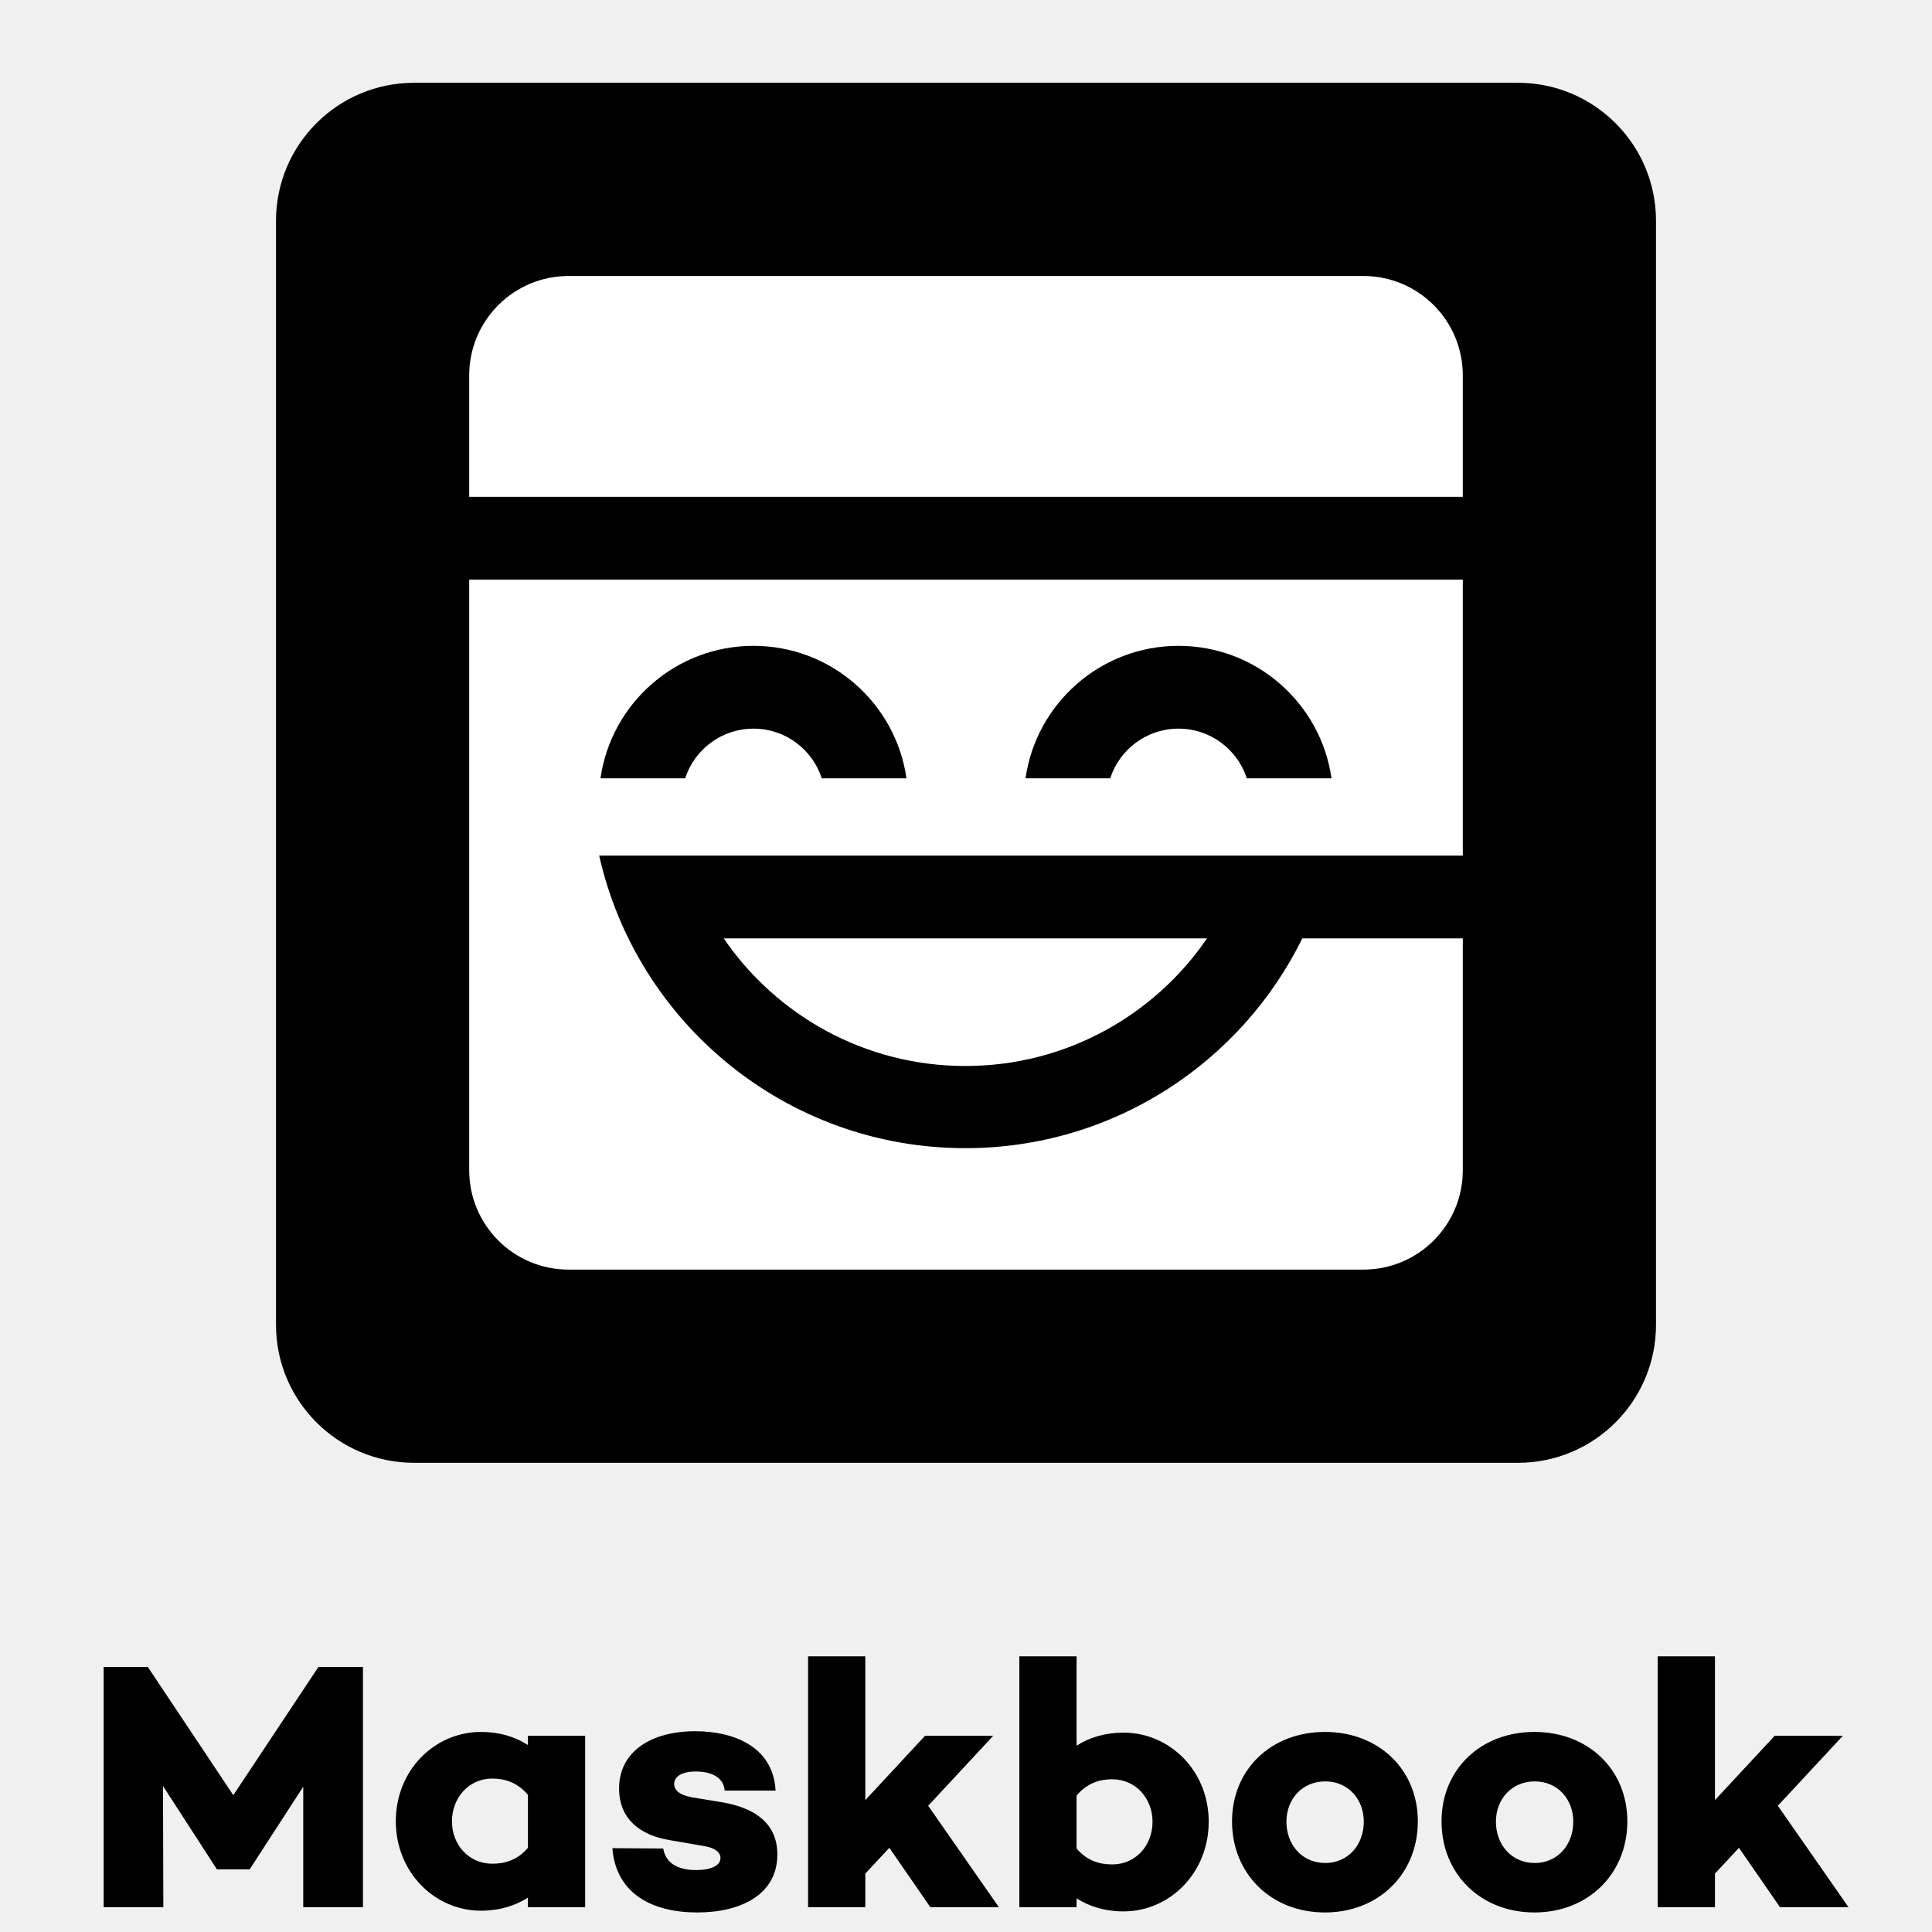
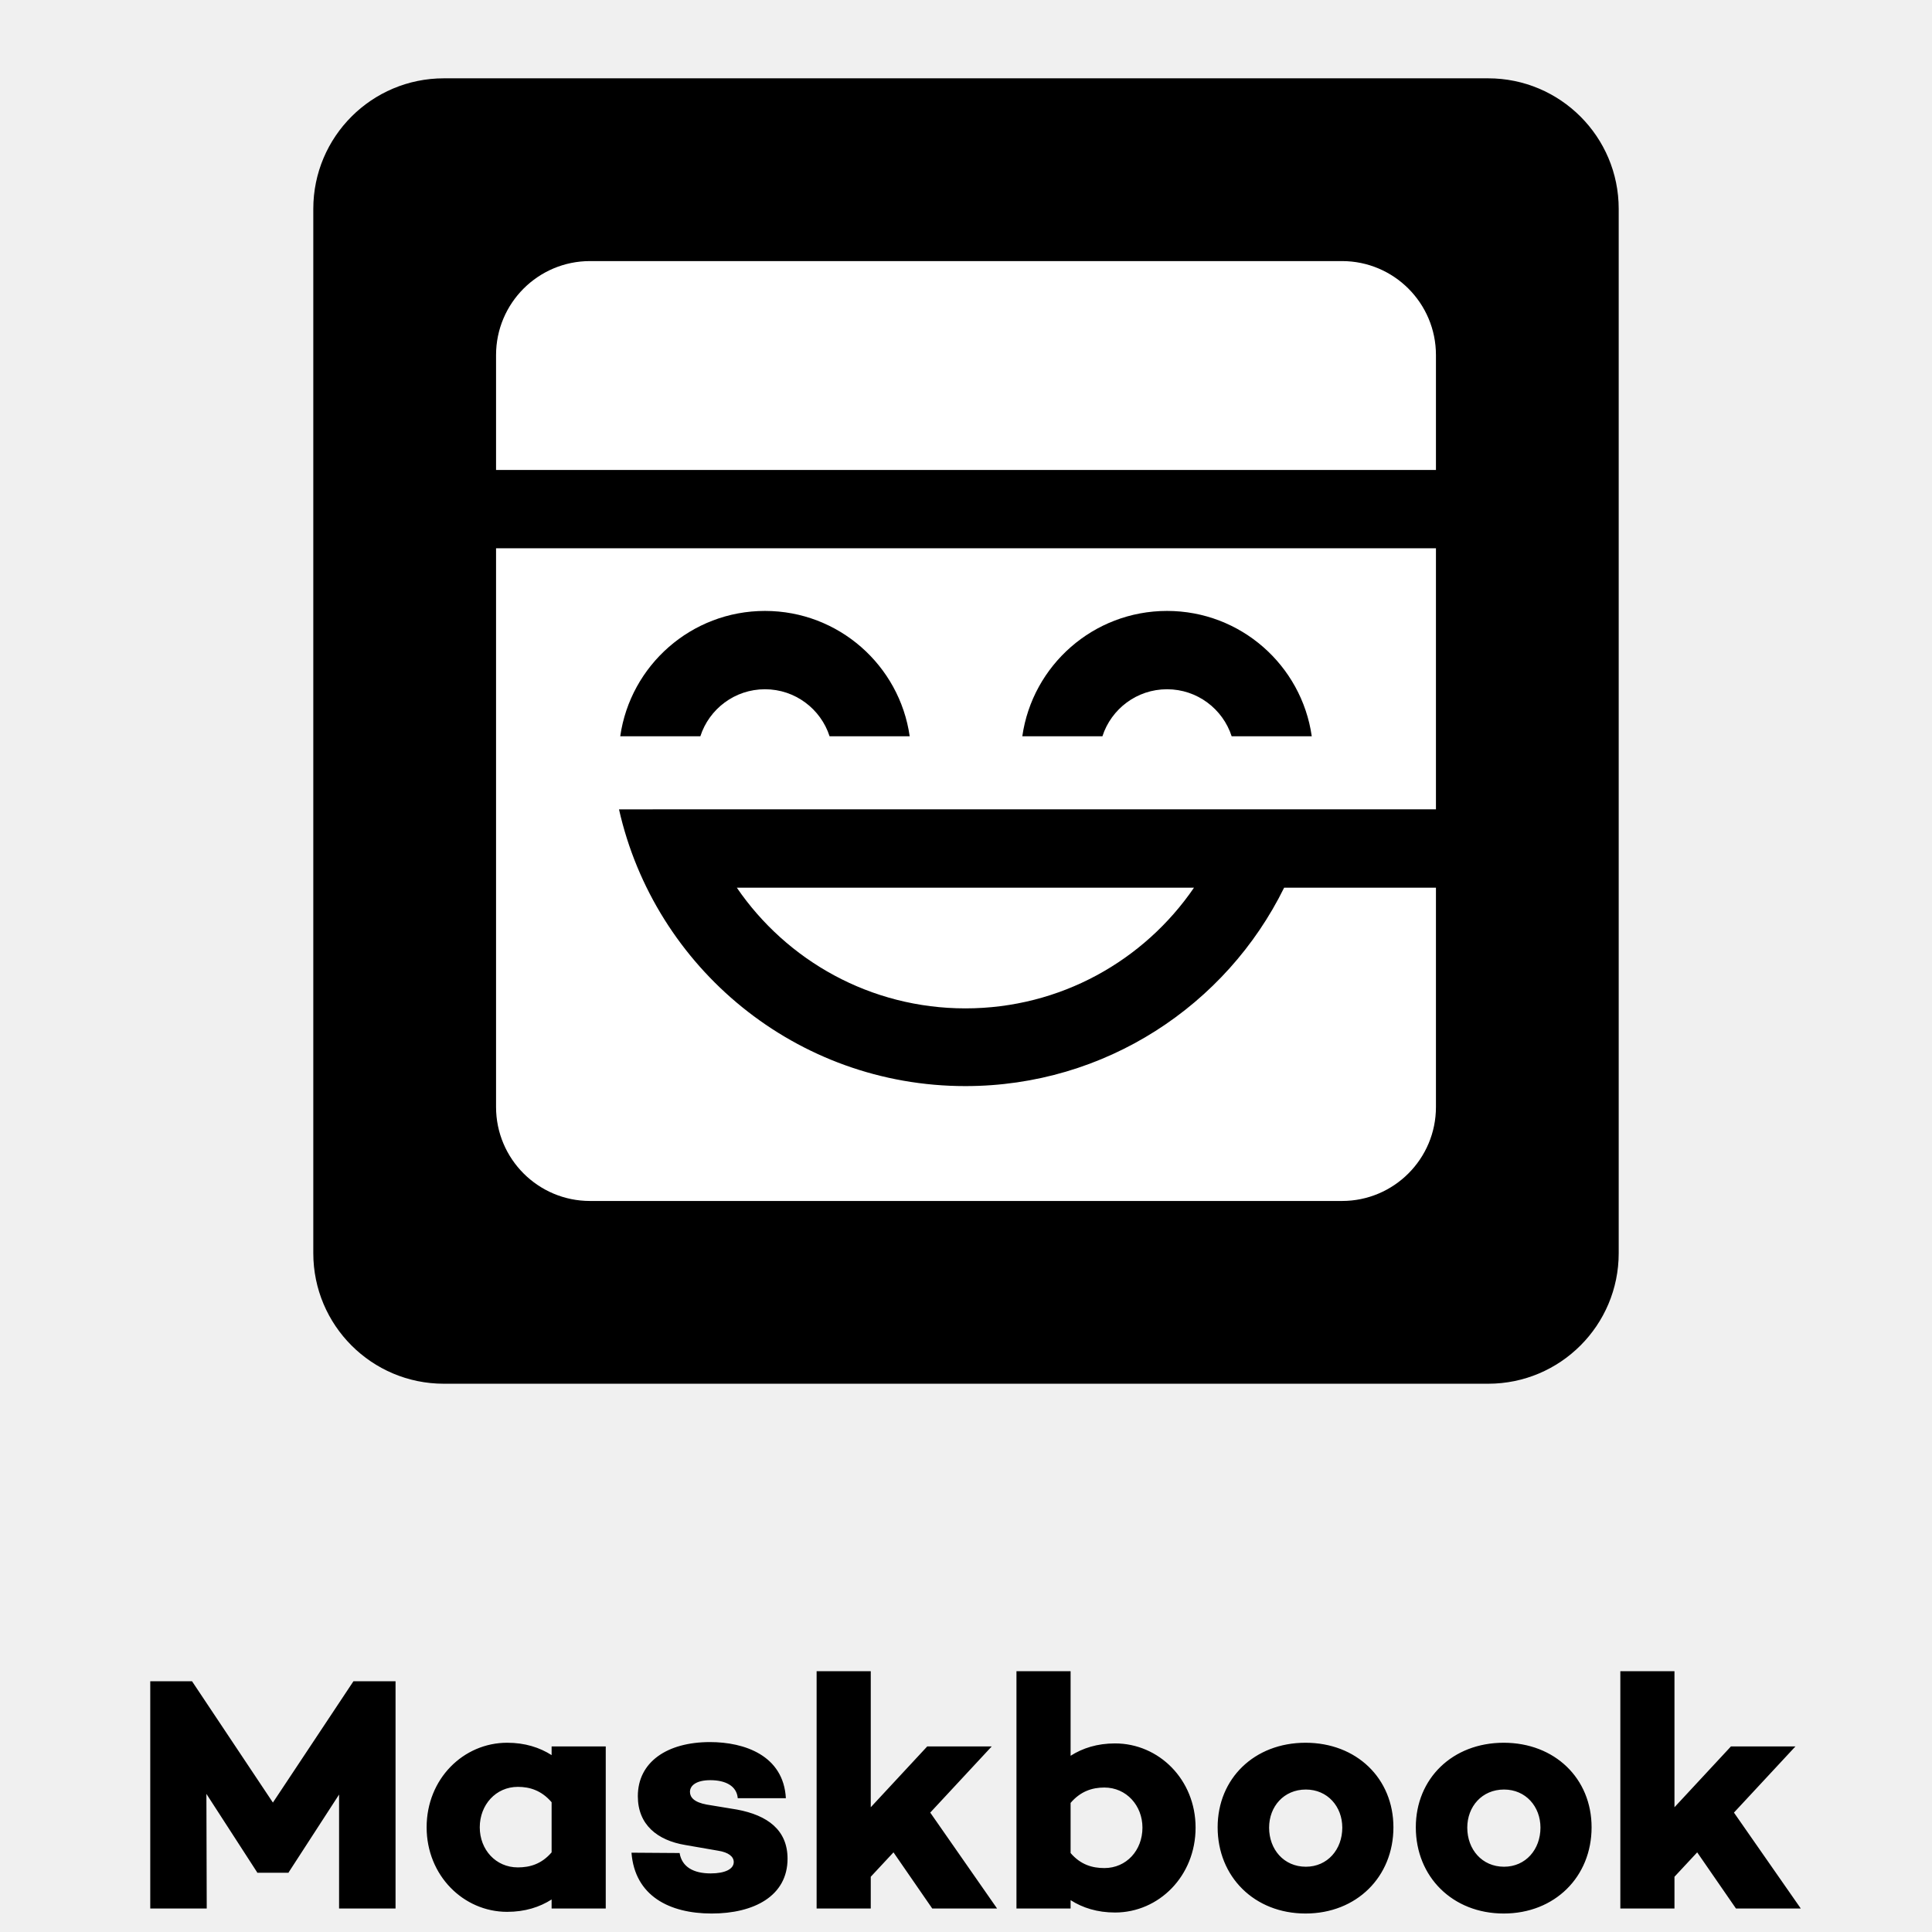
- <svg xmlns="http://www.w3.org/2000/svg" xmlns:xlink="http://www.w3.org/1999/xlink" width="700px" height="700px" viewBox="0 0 700 700" version="1.1">
+ <svg xmlns="http://www.w3.org/2000/svg" xmlns:xlink="http://www.w3.org/1999/xlink" width="740px" height="740px" viewBox="0 0 740 740" version="1.1">
  <defs>
    <path d="M430,180 L430,280 L130,280 L130,280.001 L117.093,280.001 C130.754,340.677 184.97,386 249.773,386 C303.347,386 349.686,355.022 371.855,310.002 L371.855,310.002 L430,310.001 L430,394 C430,413.882 413.882,430 394,430 L106,430 C86.118,430 70,413.882 70,394 L70,180 L430,180 Z M337.326,310.002 C318.235,337.914 286.143,356.232 249.773,356.232 C213.402,356.232 181.31,337.914 162.219,310.002 L162.219,310.002 Z M173,204 C144.788,204 121.449,224.862 117.567,252 L117.567,252 L148.254,252.001 C151.628,241.555 161.432,234 173,234 C184.568,234 194.372,241.555 197.746,252.001 L197.746,252.001 L228.433,252 C224.551,224.862 201.212,204 173,204 Z M327,204 C298.788,204 275.449,224.862 271.567,252 L271.567,252 L302.254,252.001 C305.628,241.555 315.432,234 327,234 C338.568,234 348.372,241.555 351.746,252.001 L351.746,252.001 L382.433,252 C378.551,224.862 355.212,204 327,204 Z M394,70 C413.882,70 430,86.118 430,106 L430,150 L70,150 L70,106 C70,86.118 86.118,70 106,70 L394,70 Z" id="path-1" />
  </defs>
  <g id="MB--Logo--CombV-Squircle--Black" stroke="none" stroke-width="1" fill="none" fill-rule="evenodd">
-     <path d="M131.504,603.96 L131.504,691 L109.872,691 L109.872,647.352 L90.544,677.176 L90.544,677.304 L78.512,677.304 L78.512,677.176 L59.056,647.096 L59.184,691 L37.552,691 L37.552,603.96 L53.552,603.96 L84.528,650.424 L115.376,603.96 L131.504,603.96 Z M212.016,628.92 L212.016,691 L191.28,691 L191.28,687.544 C186.672,690.488 181.04,692.28 174.256,692.28 C157.488,692.28 143.408,678.328 143.408,659.896 C143.408,641.336 157.488,627.512 174.256,627.512 C181.04,627.512 186.672,629.304 191.28,632.248 L191.28,628.92 L212.016,628.92 Z M178.352,675.256 C182.96,675.256 187.44,673.976 191.28,669.496 L191.28,650.296 C187.44,645.816 182.96,644.408 178.352,644.408 C169.904,644.408 163.76,651.32 163.76,659.896 C163.76,668.472 169.904,675.256 178.352,675.256 Z M221.872,669.624 L240.304,669.752 C241.2,675.128 245.68,677.56 252.208,677.56 C257.712,677.56 261.04,675.896 261.04,673.208 C261.04,671.16 259.12,669.496 255.024,668.856 L242.48,666.68 C231.728,664.888 224.304,658.872 224.304,647.992 C224.304,634.936 235.44,627.256 251.952,627.256 C265.136,627.256 280.112,632.376 281.008,648.76 L262.576,648.76 C262.192,644.024 257.84,641.848 252.08,641.848 C246.704,641.848 244.272,643.896 244.272,646.328 C244.272,648.376 245.808,650.296 250.672,651.192 L262.32,653.112 C273.968,655.288 281.648,660.92 281.648,671.928 C281.648,686.264 268.72,692.92 252.592,692.92 C236.336,692.92 223.152,686.136 221.872,669.624 Z M322.224,669.496 L313.52,678.84 L313.52,691 L292.784,691 L292.784,600.12 L313.52,600.12 L313.52,652.216 L335.152,628.92 L359.856,628.92 L336.304,654.264 L361.904,691 L337.072,691 L322.224,669.496 Z M407.088,627.768 C423.856,627.768 437.936,641.592 437.936,660.024 C437.936,678.584 423.856,692.536 407.088,692.536 C400.304,692.536 394.672,690.744 390.064,687.8 L390.064,691 L369.328,691 L369.328,600.12 L390.064,600.12 L390.064,632.504 C394.672,629.56 400.304,627.768 407.088,627.768 Z M402.992,675.512 C411.44,675.512 417.584,668.728 417.584,660.024 C417.584,651.576 411.44,644.664 402.992,644.664 C398.384,644.664 393.904,646.072 390.064,650.552 L390.064,669.752 C393.904,674.232 398.384,675.512 402.992,675.512 Z M480.048,627.512 C499.632,627.512 513.712,641.208 513.712,659.896 C513.712,678.84 499.632,692.92 480.048,692.92 C460.464,692.92 446.384,678.84 446.384,659.896 C446.384,641.208 460.464,627.512 480.048,627.512 Z M480.176,675 C488.496,675 494.128,668.344 494.128,660.024 C494.128,651.96 488.496,645.432 480.176,645.432 C471.728,645.432 466.096,651.96 466.096,660.024 C466.096,668.344 471.728,675 480.176,675 Z M555.952,627.512 C575.536,627.512 589.616,641.208 589.616,659.896 C589.616,678.84 575.536,692.92 555.952,692.92 C536.368,692.92 522.288,678.84 522.288,659.896 C522.288,641.208 536.368,627.512 555.952,627.512 Z M556.08,675 C564.4,675 570.032,668.344 570.032,660.024 C570.032,651.96 564.4,645.432 556.08,645.432 C547.632,645.432 542,651.96 542,660.024 C542,668.344 547.632,675 556.08,675 Z M630.064,669.496 L621.36,678.84 L621.36,691 L600.624,691 L600.624,600.12 L621.36,600.12 L621.36,652.216 L642.992,628.92 L667.696,628.92 L644.144,654.264 L669.744,691 L644.912,691 L630.064,669.496 Z" id="Maskbook" fill="#000000" fill-rule="nonzero" />
-     <g id="Group" transform="translate(100, 30)">
+     <path d="M151.504,643.96 L151.504,731 L129.872,731 L129.872,687.352 L110.544,717.176 L110.544,717.304 L98.512,717.304 L98.512,717.176 L79.056,687.096 L79.184,731 L57.552,731 L57.552,643.96 L73.552,643.96 L104.528,690.424 L135.376,643.96 L151.504,643.96 Z M232.016,668.92 L232.016,731 L211.28,731 L211.28,727.544 C206.672,730.488 201.04,732.28 194.256,732.28 C177.488,732.28 163.408,718.328 163.408,699.896 C163.408,681.336 177.488,667.512 194.256,667.512 C201.04,667.512 206.672,669.304 211.28,672.248 L211.28,668.92 L232.016,668.92 Z M198.352,715.256 C202.96,715.256 207.44,713.976 211.28,709.496 L211.28,690.296 C207.44,685.816 202.96,684.408 198.352,684.408 C189.904,684.408 183.76,691.32 183.76,699.896 C183.76,708.472 189.904,715.256 198.352,715.256 Z M241.872,709.624 L260.304,709.752 C261.2,715.128 265.68,717.56 272.208,717.56 C277.712,717.56 281.04,715.896 281.04,713.208 C281.04,711.16 279.12,709.496 275.024,708.856 L262.48,706.68 C251.728,704.888 244.304,698.872 244.304,687.992 C244.304,674.936 255.44,667.256 271.952,667.256 C285.136,667.256 300.112,672.376 301.008,688.76 L282.576,688.76 C282.192,684.024 277.84,681.848 272.08,681.848 C266.704,681.848 264.272,683.896 264.272,686.328 C264.272,688.376 265.808,690.296 270.672,691.192 L282.32,693.112 C293.968,695.288 301.648,700.92 301.648,711.928 C301.648,726.264 288.72,732.92 272.592,732.92 C256.336,732.92 243.152,726.136 241.872,709.624 Z M342.224,709.496 L333.52,718.84 L333.52,731 L312.784,731 L312.784,640.12 L333.52,640.12 L333.52,692.216 L355.152,668.92 L379.856,668.92 L356.304,694.264 L381.904,731 L357.072,731 L342.224,709.496 Z M427.088,667.768 C443.856,667.768 457.936,681.592 457.936,700.024 C457.936,718.584 443.856,732.536 427.088,732.536 C420.304,732.536 414.672,730.744 410.064,727.8 L410.064,731 L389.328,731 L389.328,640.12 L410.064,640.12 L410.064,672.504 C414.672,669.56 420.304,667.768 427.088,667.768 Z M422.992,715.512 C431.44,715.512 437.584,708.728 437.584,700.024 C437.584,691.576 431.44,684.664 422.992,684.664 C418.384,684.664 413.904,686.072 410.064,690.552 L410.064,709.752 C413.904,714.232 418.384,715.512 422.992,715.512 Z M500.048,667.512 C519.632,667.512 533.712,681.208 533.712,699.896 C533.712,718.84 519.632,732.92 500.048,732.92 C480.464,732.92 466.384,718.84 466.384,699.896 C466.384,681.208 480.464,667.512 500.048,667.512 Z M500.176,715 C508.496,715 514.128,708.344 514.128,700.024 C514.128,691.96 508.496,685.432 500.176,685.432 C491.728,685.432 486.096,691.96 486.096,700.024 C486.096,708.344 491.728,715 500.176,715 Z M575.952,667.512 C595.536,667.512 609.616,681.208 609.616,699.896 C609.616,718.84 595.536,732.92 575.952,732.92 C556.368,732.92 542.288,718.84 542.288,699.896 C542.288,681.208 556.368,667.512 575.952,667.512 Z M576.08,715 C584.4,715 590.032,708.344 590.032,700.024 C590.032,691.96 584.4,685.432 576.08,685.432 C567.632,685.432 562,691.96 562,700.024 C562,708.344 567.632,715 576.08,715 Z M650.064,709.496 L641.36,718.84 L641.36,731 L620.624,731 L620.624,640.12 L641.36,640.12 L641.36,692.216 L662.992,668.92 L687.696,668.92 L664.144,694.264 L689.744,731 L664.912,731 L650.064,709.496 Z" id="Maskbook" fill="#000000" fill-rule="nonzero" />
+     <g id="Group" transform="translate(120, 30)">
      <rect id="Rectangle" fill="#000000" x="0" y="0" width="500" height="500" rx="50" />
      <mask id="mask-2" fill="white">
        <use xlink:href="#path-1" />
      </mask>
      <use id="MB--Bare--White" fill="#FFFFFF" xlink:href="#path-1" />
    </g>
  </g>
</svg>
